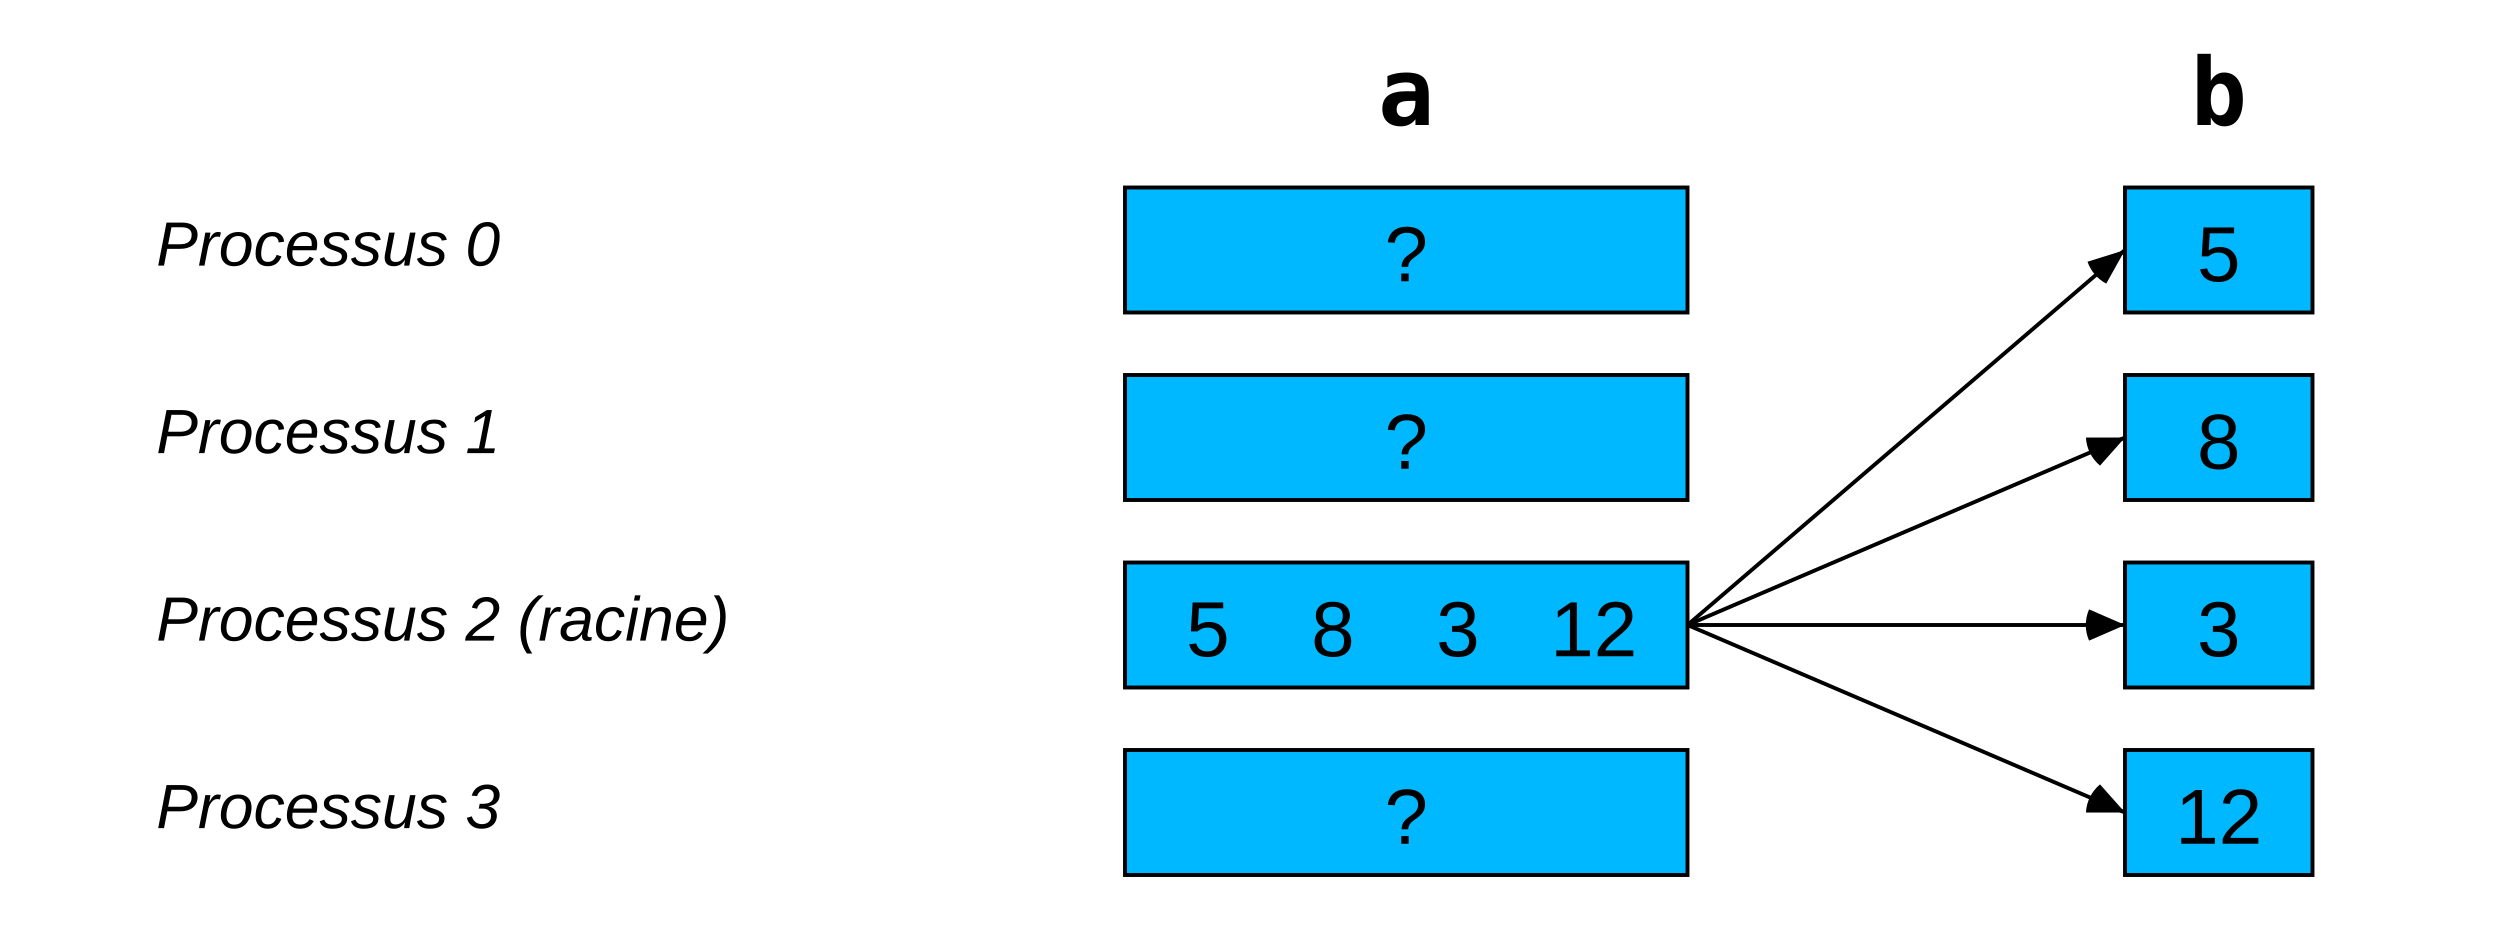
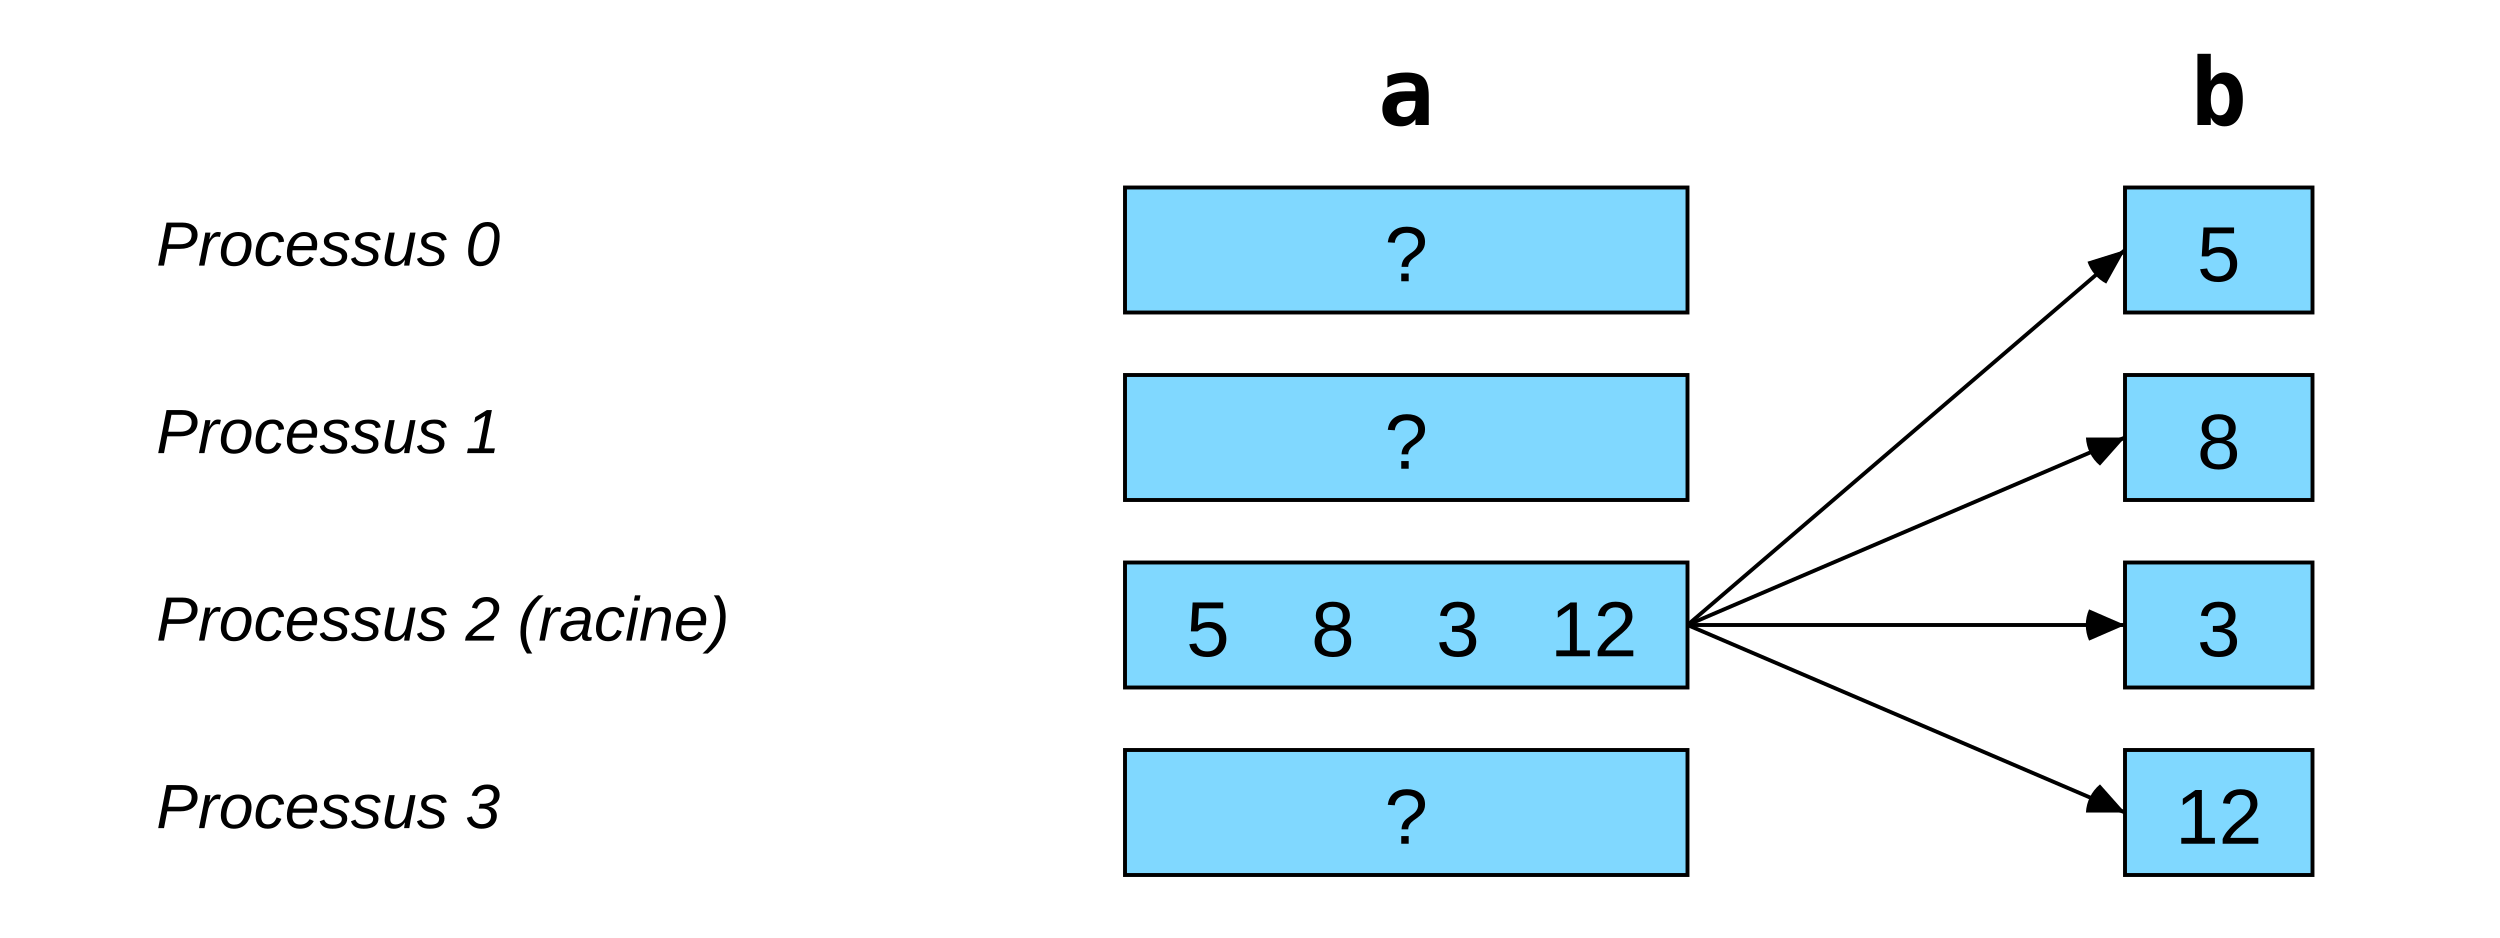
<svg xmlns="http://www.w3.org/2000/svg" viewBox="0 0 640 240">
  <style>
-     .rect-bleu{fill: #00b8ff; stroke: black;}
+     .rect-bleu{fill: #80d8ff; stroke: black;}
    .debug{fill:#ff0000;}
  </style>
  <defs>
    <rect id="rectBleuL" width="144" height="32" class="rect-bleu" />
    <rect id="rectBleuR" width="48" height="32" class="rect-bleu" />
  </defs>
  <rect width="100%" height="100%" fill="None" class="" />
  <g transform="translate(192 0)">
    <g transform="translate(96 0)">
      <use href="#rectBleuL" y="48" />
      <use href="#rectBleuL" y="96" />
      <use href="#rectBleuL" y="144" />
      <use href="#rectBleuL" y="192" />
    </g>
    <g transform="translate(240 16)">
      <line x1="0" x2="112" stroke="black" y1="144" y2="48" />
      <path d="M 112 48  l -9.6 3.0  a 10 10, 0, 0 0, 4.8 5.6 Z" />
      <line x1="0" x2="112" stroke="black" y1="144" y2="96" />
      <path d="M 112 96  l -10 0  a 10 10, 0, 0 0, 3.6 7.2 Z" />
      <line x1="0" x2="112" stroke="black" y1="144" y2="144" />
      <path d="M 112 144  l -9.2 -4.0  a 10 10, 0, 0 0, 0.0 8.0 Z" />
      <line x1="0" x2="112" stroke="black" y1="144" y2="192" />
      <path d="M 112 192  l -6.4 -7.2  a 10 10, 0, 0 0, -3.6 7.2 Z" />
    </g>
    <g transform="translate(352 0)">
      <use href="#rectBleuR" y="48" />
      <use href="#rectBleuR" y="96" />
      <use href="#rectBleuR" y="144" />
      <use href="#rectBleuR" y="192" />
    </g>
    <g transform="translate(200 32)" text-anchor="middle" font-family="monospace" font-size="24" font-weight="bold">
      <text x="-32">a</text>
      <text x="176">b</text>
    </g>
    <g transform="translate(-152 20)" alignment-baseline="middle" font-family="Arial" font-size="16" font-style="italic">
      <text y="48">Processus 0</text>
      <text y="96">Processus 1</text>
      <text y="144">Processus 2 (racine)</text>
      <text y="192">Processus 3</text>
    </g>
    <g transform="translate(88 24)" alignment-baseline="middle" text-anchor="middle" font-family="Arial" font-size="20">
      <text y="48">
        <tspan x="80">?</tspan>
      </text>
      <text y="96">
        <tspan x="80">?</tspan>
      </text>
      <text y="144">
        <tspan x="32">5</tspan>
        <tspan x="64">8</tspan>
        <tspan x="96">3</tspan>
        <tspan x="128">12</tspan>
      </text>
      <text y="192">
        <tspan x="80">?</tspan>
      </text>
    </g>
    <g transform="translate(376 24)" alignment-baseline="middle" text-anchor="middle" font-family="Arial" font-size="20">
      <text y="48">5</text>
      <text y="96">8</text>
      <text y="144">3</text>
      <text y="192">12</text>
    </g>
  </g>
</svg>
